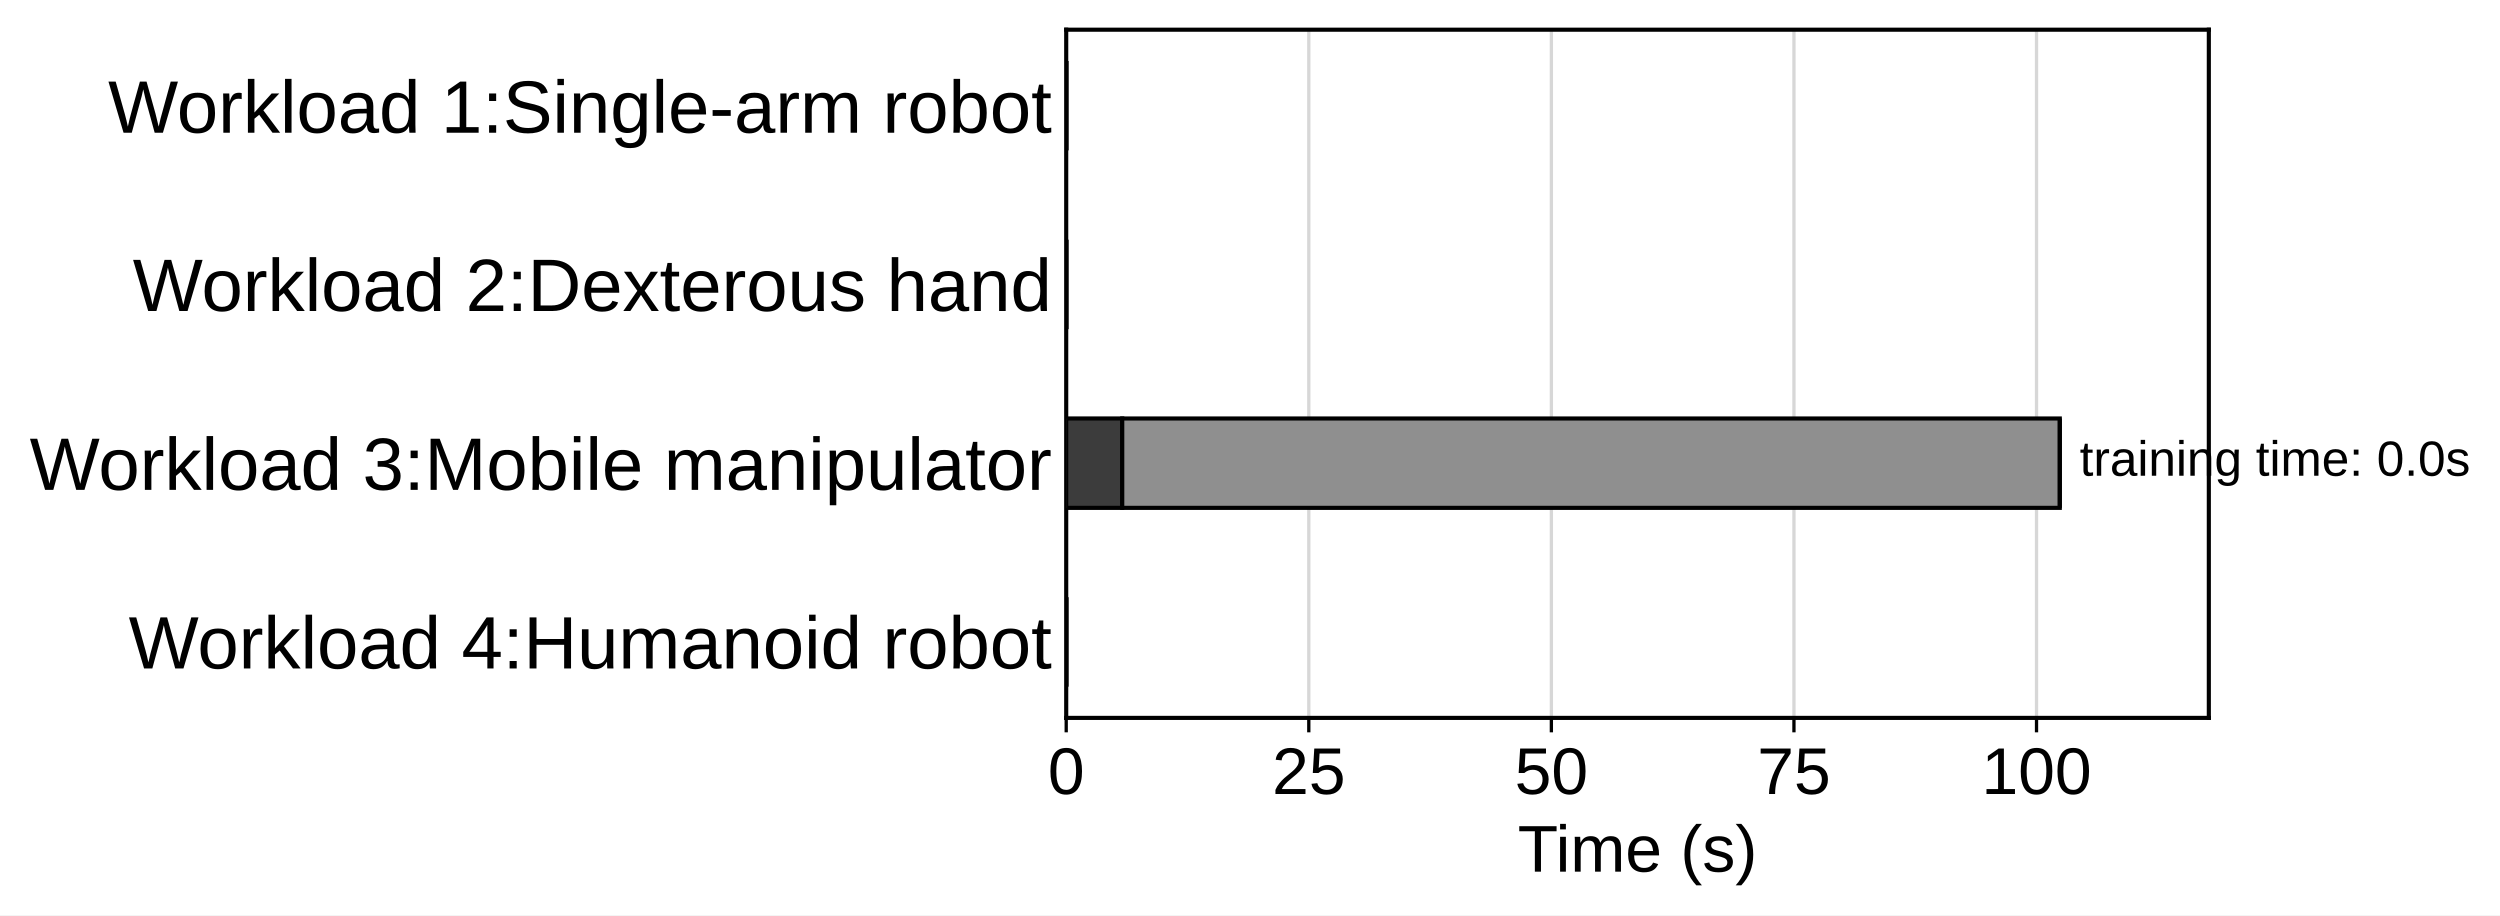
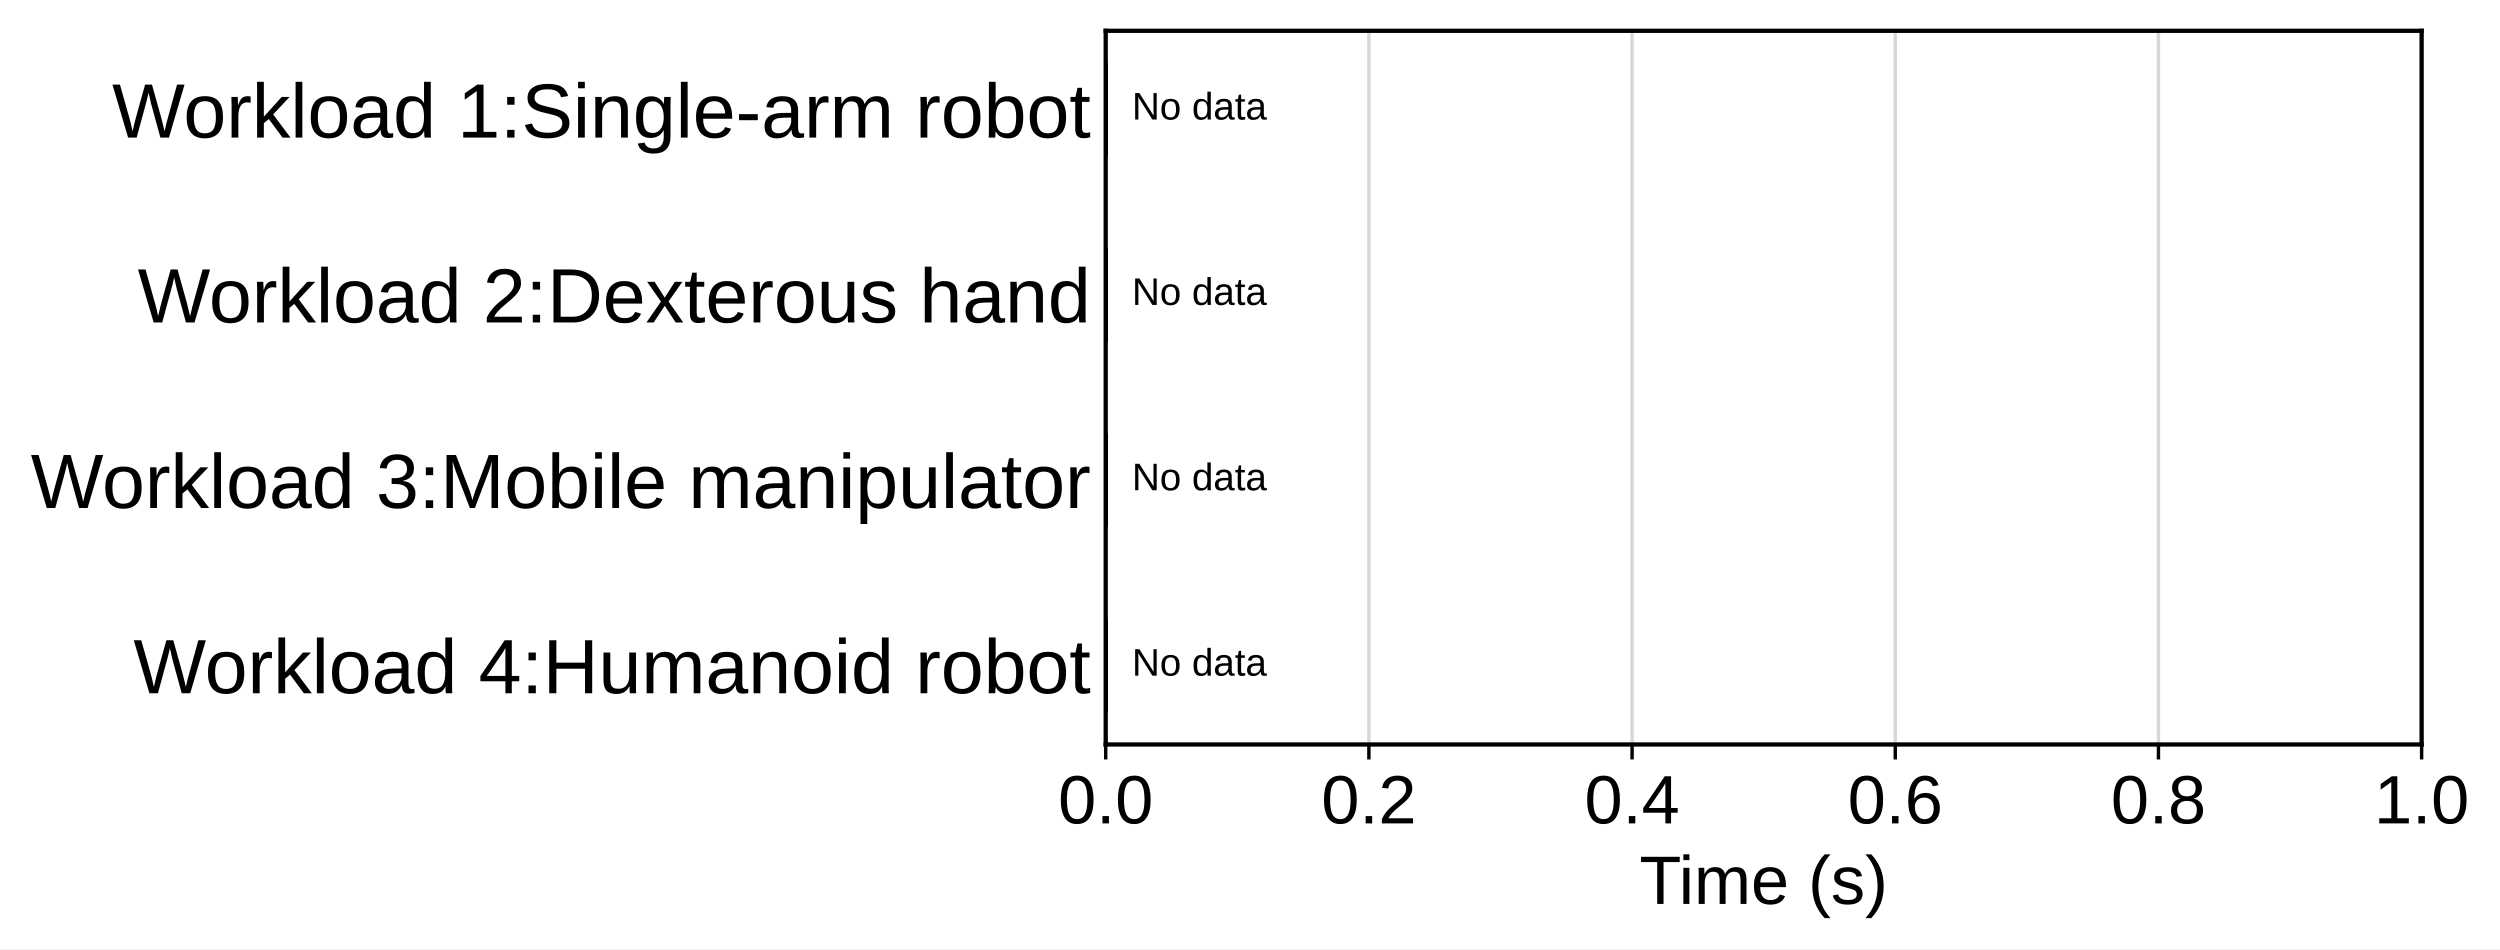
- <svg xmlns="http://www.w3.org/2000/svg" xmlns:xlink="http://www.w3.org/1999/xlink" width="606.08pt" height="221.887pt" viewBox="0 0 606.08 221.887" version="1.1">
+ <svg xmlns="http://www.w3.org/2000/svg" xmlns:xlink="http://www.w3.org/1999/xlink" width="584.434pt" height="221.887pt" viewBox="0 0 584.434 221.887" version="1.1">
  <defs>
    <style type="text/css">*{stroke-linejoin: round; stroke-linecap: butt}</style>
  </defs>
  <g id="figure_1">
    <g id="patch_1">
-       <path d="M 0 221.887  L 606.08 221.887  L 606.08 0  L 0 0  z " style="fill: #ffffff" />
+       <path d="M 0 221.887  L 584.434 221.887  L 584.434 0  L 0 0  z " style="fill: #ffffff" />
    </g>
    <g id="axes_1">
      <g id="patch_2">
-         <path d="M 258.484 174.04  L 535.49 174.04  L 535.49 7.2  L 258.484 7.2  z " style="fill: #ffffff" />
+         <path d="M 258.484 174.04  L 566.114 174.04  L 566.114 7.2  L 258.484 7.2  z " style="fill: #ffffff" />
      </g>
      <g id="matplotlib.axis_1">
        <g id="xtick_1">
          <g id="line2d_1">
-             <path d="M 258.484 174.04  L 258.484 7.2  " clip-path="url(#p8d3755148e)" style="fill: none; stroke: #b0b0b0; stroke-opacity: 0.5; stroke-width: 0.8; stroke-linecap: square" />
+             <path d="M 258.484 174.04  L 258.484 7.2  " clip-path="url(#pd778ce1d33)" style="fill: none; stroke: #b0b0b0; stroke-opacity: 0.5; stroke-width: 0.8; stroke-linecap: square" />
          </g>
          <g id="line2d_2">
            <defs>
-               <path id="m1e2eb9069b" d="M 0 0  L 0 3.5  " style="stroke: #000000; stroke-width: 0.8" />
+               <path id="mea7365d30a" d="M 0 0  L 0 3.5  " style="stroke: #000000; stroke-width: 0.8" />
            </defs>
            <g>
-               <use xlink:href="#m1e2eb9069b" x="258.484" y="174.04" style="stroke: #000000; stroke-width: 0.8" />
+               <use xlink:href="#mea7365d30a" x="258.484" y="174.04" style="stroke: #000000; stroke-width: 0.8" />
            </g>
          </g>
          <g id="text_1">
-             <text style="font-size: 16px; font-family: 'Arial', 'DejaVu Sans', sans-serif; text-anchor: middle" x="258.484" y="192.493" transform="rotate(-0 258.4841 192.4925)">0</text>
+             <text style="font-size: 16px; font-family: 'Arial', 'DejaVu Sans', sans-serif; text-anchor: middle" x="258.484" y="192.493" transform="rotate(-0 258.4841 192.4925)">0.0</text>
          </g>
        </g>
        <g id="xtick_2">
          <g id="line2d_3">
-             <path d="M 317.293 174.04  L 317.293 7.2  " clip-path="url(#p8d3755148e)" style="fill: none; stroke: #b0b0b0; stroke-opacity: 0.5; stroke-width: 0.8; stroke-linecap: square" />
+             <path d="M 320.01 174.04  L 320.01 7.2  " clip-path="url(#pd778ce1d33)" style="fill: none; stroke: #b0b0b0; stroke-opacity: 0.5; stroke-width: 0.8; stroke-linecap: square" />
          </g>
          <g id="line2d_4">
            <g>
-               <use xlink:href="#m1e2eb9069b" x="317.293" y="174.04" style="stroke: #000000; stroke-width: 0.8" />
+               <use xlink:href="#mea7365d30a" x="320.01" y="174.04" style="stroke: #000000; stroke-width: 0.8" />
            </g>
          </g>
          <g id="text_2">
-             <text style="font-size: 16px; font-family: 'Arial', 'DejaVu Sans', sans-serif; text-anchor: middle" x="317.293" y="192.493" transform="rotate(-0 317.2926 192.4925)">25</text>
+             <text style="font-size: 16px; font-family: 'Arial', 'DejaVu Sans', sans-serif; text-anchor: middle" x="320.01" y="192.493" transform="rotate(-0 320.0101 192.4925)">0.2</text>
          </g>
        </g>
        <g id="xtick_3">
          <g id="line2d_5">
-             <path d="M 376.101 174.04  L 376.101 7.2  " clip-path="url(#p8d3755148e)" style="fill: none; stroke: #b0b0b0; stroke-opacity: 0.5; stroke-width: 0.8; stroke-linecap: square" />
+             <path d="M 381.536 174.04  L 381.536 7.2  " clip-path="url(#pd778ce1d33)" style="fill: none; stroke: #b0b0b0; stroke-opacity: 0.5; stroke-width: 0.8; stroke-linecap: square" />
          </g>
          <g id="line2d_6">
            <g>
-               <use xlink:href="#m1e2eb9069b" x="376.101" y="174.04" style="stroke: #000000; stroke-width: 0.8" />
+               <use xlink:href="#mea7365d30a" x="381.536" y="174.04" style="stroke: #000000; stroke-width: 0.8" />
            </g>
          </g>
          <g id="text_3">
-             <text style="font-size: 16px; font-family: 'Arial', 'DejaVu Sans', sans-serif; text-anchor: middle" x="376.101" y="192.493" transform="rotate(-0 376.1011 192.4925)">50</text>
+             <text style="font-size: 16px; font-family: 'Arial', 'DejaVu Sans', sans-serif; text-anchor: middle" x="381.536" y="192.493" transform="rotate(-0 381.5361 192.4925)">0.4</text>
          </g>
        </g>
        <g id="xtick_4">
          <g id="line2d_7">
-             <path d="M 434.91 174.04  L 434.91 7.2  " clip-path="url(#p8d3755148e)" style="fill: none; stroke: #b0b0b0; stroke-opacity: 0.5; stroke-width: 0.8; stroke-linecap: square" />
+             <path d="M 443.062 174.04  L 443.062 7.2  " clip-path="url(#pd778ce1d33)" style="fill: none; stroke: #b0b0b0; stroke-opacity: 0.5; stroke-width: 0.8; stroke-linecap: square" />
          </g>
          <g id="line2d_8">
            <g>
-               <use xlink:href="#m1e2eb9069b" x="434.91" y="174.04" style="stroke: #000000; stroke-width: 0.8" />
+               <use xlink:href="#mea7365d30a" x="443.062" y="174.04" style="stroke: #000000; stroke-width: 0.8" />
            </g>
          </g>
          <g id="text_4">
-             <text style="font-size: 16px; font-family: 'Arial', 'DejaVu Sans', sans-serif; text-anchor: middle" x="434.91" y="192.493" transform="rotate(-0 434.9096 192.4925)">75</text>
+             <text style="font-size: 16px; font-family: 'Arial', 'DejaVu Sans', sans-serif; text-anchor: middle" x="443.062" y="192.493" transform="rotate(-0 443.0621 192.4925)">0.6</text>
          </g>
        </g>
        <g id="xtick_5">
          <g id="line2d_9">
-             <path d="M 493.718 174.04  L 493.718 7.2  " clip-path="url(#p8d3755148e)" style="fill: none; stroke: #b0b0b0; stroke-opacity: 0.5; stroke-width: 0.8; stroke-linecap: square" />
+             <path d="M 504.588 174.04  L 504.588 7.2  " clip-path="url(#pd778ce1d33)" style="fill: none; stroke: #b0b0b0; stroke-opacity: 0.5; stroke-width: 0.8; stroke-linecap: square" />
          </g>
          <g id="line2d_10">
            <g>
-               <use xlink:href="#m1e2eb9069b" x="493.718" y="174.04" style="stroke: #000000; stroke-width: 0.8" />
+               <use xlink:href="#mea7365d30a" x="504.588" y="174.04" style="stroke: #000000; stroke-width: 0.8" />
            </g>
          </g>
          <g id="text_5">
-             <text style="font-size: 16px; font-family: 'Arial', 'DejaVu Sans', sans-serif; text-anchor: middle" x="493.718" y="192.493" transform="rotate(-0 493.7182 192.4925)">100</text>
+             <text style="font-size: 16px; font-family: 'Arial', 'DejaVu Sans', sans-serif; text-anchor: middle" x="504.588" y="192.493" transform="rotate(-0 504.5881 192.4925)">0.8</text>
          </g>
        </g>
-         <g id="text_6">
-           <text style="font-size: 16px; font-family: 'Arial', 'DejaVu Sans', sans-serif; text-anchor: middle" x="396.987" y="211.32" transform="rotate(-0 396.9869 211.32)">Time (s)</text>
+         <g id="xtick_6">
+           <g id="line2d_11">
+             <path d="M 566.114 174.04  L 566.114 7.2  " clip-path="url(#pd778ce1d33)" style="fill: none; stroke: #b0b0b0; stroke-opacity: 0.5; stroke-width: 0.8; stroke-linecap: square" />
+           </g>
+           <g id="line2d_12">
+             <g>
+               <use xlink:href="#mea7365d30a" x="566.114" y="174.04" style="stroke: #000000; stroke-width: 0.8" />
+             </g>
+           </g>
+           <g id="text_6">
+             <text style="font-size: 16px; font-family: 'Arial', 'DejaVu Sans', sans-serif; text-anchor: middle" x="566.114" y="192.493" transform="rotate(-0 566.1141 192.4925)">1.0</text>
+           </g>
+         </g>
+         <g id="text_7">
+           <text style="font-size: 16px; font-family: 'Arial', 'DejaVu Sans', sans-serif; text-anchor: middle" x="412.299" y="211.32" transform="rotate(-0 412.2991 211.32)">Time (s)</text>
        </g>
      </g>
      <g id="matplotlib.axis_2">
        <g id="ytick_1">
-           <g id="line2d_11" />
-           <g id="text_7">
+           <g id="line2d_13" />
+           <g id="text_8">
            <text style="font-size: 18px; font-family: 'Arial', 'DejaVu Sans', sans-serif; text-anchor: end" x="254.984" y="32.169" transform="rotate(-0 254.9841 32.16912)">Workload 1:Single-arm robot</text>
          </g>
        </g>
        <g id="ytick_2">
-           <g id="line2d_12" />
-           <g id="text_8">
+           <g id="line2d_14" />
+           <g id="text_9">
            <text style="font-size: 18px; font-family: 'Arial', 'DejaVu Sans', sans-serif; text-anchor: end" x="254.984" y="75.394" transform="rotate(-0 254.9841 75.3945)">Workload 2:Dexterous hand</text>
          </g>
        </g>
        <g id="ytick_3">
-           <g id="line2d_13" />
-           <g id="text_9">
+           <g id="line2d_15" />
+           <g id="text_10">
            <text style="font-size: 18px; font-family: 'Arial', 'DejaVu Sans', sans-serif; text-anchor: end" x="254.984" y="118.756" transform="rotate(-0 254.9841 118.7563)">Workload 3:Mobile manipulator</text>
          </g>
        </g>
        <g id="ytick_4">
-           <g id="line2d_14" />
-           <g id="text_10">
+           <g id="line2d_16" />
+           <g id="text_11">
            <text style="font-size: 18px; font-family: 'Arial', 'DejaVu Sans', sans-serif; text-anchor: end" x="254.984" y="162.065" transform="rotate(-0 254.9841 162.0646)">Workload 4:Humanoid robot</text>
          </g>
        </g>
      </g>
      <g id="patch_3">
        <path d="M 258.484 174.04  L 258.484 7.2  " style="fill: none; stroke: #000000; stroke-linejoin: miter; stroke-linecap: square" />
      </g>
      <g id="patch_4">
-         <path d="M 535.49 174.04  L 535.49 7.2  " style="fill: none; stroke: #000000; stroke-linejoin: miter; stroke-linecap: square" />
+         <path d="M 566.114 174.04  L 566.114 7.2  " style="fill: none; stroke: #000000; stroke-linejoin: miter; stroke-linecap: square" />
      </g>
      <g id="patch_5">
-         <path d="M 258.484 174.04  L 535.49 174.04  " style="fill: none; stroke: #000000; stroke-linejoin: miter; stroke-linecap: square" />
+         <path d="M 258.484 174.04  L 566.114 174.04  " style="fill: none; stroke: #000000; stroke-linejoin: miter; stroke-linecap: square" />
      </g>
      <g id="patch_6">
-         <path d="M 258.484 7.2  L 535.49 7.2  " style="fill: none; stroke: #000000; stroke-linejoin: miter; stroke-linecap: square" />
+         <path d="M 258.484 7.2  L 566.114 7.2  " style="fill: none; stroke: #000000; stroke-linejoin: miter; stroke-linecap: square" />
      </g>
-       <g id="text_11">
-         <text style="font-size: 12px; font-family: 'Arial', 'DejaVu Sans', sans-serif; text-anchor: start" x="504.176" y="115.337" transform="rotate(-0 504.1761 115.3372)">training time: 0.0s</text>
+       <g id="text_12">
+         <text style="font-size: 9px; font-family: 'Arial', 'DejaVu Sans', sans-serif; text-anchor: start" x="264.637" y="27.944" transform="rotate(-0 264.6367 27.94404)">No data</text>
+       </g>
+       <g id="text_13">
+         <text style="font-size: 9px; font-family: 'Arial', 'DejaVu Sans', sans-serif; text-anchor: start" x="264.637" y="71.279" transform="rotate(-0 264.6367 71.27911)">No data</text>
+       </g>
+       <g id="text_14">
+         <text style="font-size: 9px; font-family: 'Arial', 'DejaVu Sans', sans-serif; text-anchor: start" x="264.637" y="114.614" transform="rotate(-0 264.6367 114.6142)">No data</text>
+       </g>
+       <g id="text_15">
+         <text style="font-size: 9px; font-family: 'Arial', 'DejaVu Sans', sans-serif; text-anchor: start" x="264.637" y="157.949" transform="rotate(-0 264.6367 157.9492)">No data</text>
      </g>
      <g id="patch_7">
-         <path d="M 258.484 14.784  L 258.484 14.784  L 258.484 36.451  L 258.484 36.451  z " clip-path="url(#p8d3755148e)" style="fill: #3c3c3c; stroke: #000000; stroke-linejoin: miter" />
+         <path d="M 258.484 14.784  L 258.484 14.784  L 258.484 36.451  L 258.484 36.451  z " clip-path="url(#pd778ce1d33)" style="fill: #3c3c3c; stroke: #000000; stroke-linejoin: miter" />
      </g>
      <g id="patch_8">
-         <path d="M 258.484 58.119  L 258.484 58.119  L 258.484 79.786  L 258.484 79.786  z " clip-path="url(#p8d3755148e)" style="fill: #3c3c3c; stroke: #000000; stroke-linejoin: miter" />
+         <path d="M 258.484 58.119  L 258.484 58.119  L 258.484 79.786  L 258.484 79.786  z " clip-path="url(#pd778ce1d33)" style="fill: #3c3c3c; stroke: #000000; stroke-linejoin: miter" />
      </g>
      <g id="patch_9">
-         <path d="M 258.484 101.454  L 272.067 101.454  L 272.067 123.121  L 258.484 123.121  z " clip-path="url(#p8d3755148e)" style="fill: #3c3c3c; stroke: #000000; stroke-linejoin: miter" />
+         <path d="M 258.484 101.454  L 258.484 101.454  L 258.484 123.121  L 258.484 123.121  z " clip-path="url(#pd778ce1d33)" style="fill: #3c3c3c; stroke: #000000; stroke-linejoin: miter" />
      </g>
      <g id="patch_10">
-         <path d="M 258.484 144.789  L 258.484 144.789  L 258.484 166.456  L 258.484 166.456  z " clip-path="url(#p8d3755148e)" style="fill: #3c3c3c; stroke: #000000; stroke-linejoin: miter" />
+         <path d="M 258.484 144.789  L 258.484 144.789  L 258.484 166.456  L 258.484 166.456  z " clip-path="url(#pd778ce1d33)" style="fill: #3c3c3c; stroke: #000000; stroke-linejoin: miter" />
      </g>
      <g id="patch_11">
-         <path d="M 258.484 14.784  L 258.484 14.784  L 258.484 36.451  L 258.484 36.451  z " clip-path="url(#p8d3755148e)" style="fill: #8f8f8f; stroke: #000000; stroke-linejoin: miter" />
+         <path d="M 258.484 14.784  L 258.484 14.784  L 258.484 36.451  L 258.484 36.451  z " clip-path="url(#pd778ce1d33)" style="fill: #8f8f8f; stroke: #000000; stroke-linejoin: miter" />
      </g>
      <g id="patch_12">
-         <path d="M 258.484 58.119  L 258.484 58.119  L 258.484 79.786  L 258.484 79.786  z " clip-path="url(#p8d3755148e)" style="fill: #8f8f8f; stroke: #000000; stroke-linejoin: miter" />
+         <path d="M 258.484 58.119  L 258.484 58.119  L 258.484 79.786  L 258.484 79.786  z " clip-path="url(#pd778ce1d33)" style="fill: #8f8f8f; stroke: #000000; stroke-linejoin: miter" />
      </g>
      <g id="patch_13">
-         <path d="M 272.067 101.454  L 499.359 101.454  L 499.359 123.121  L 272.067 123.121  z " clip-path="url(#p8d3755148e)" style="fill: #8f8f8f; stroke: #000000; stroke-linejoin: miter" />
+         <path d="M 258.484 101.454  L 258.484 101.454  L 258.484 123.121  L 258.484 123.121  z " clip-path="url(#pd778ce1d33)" style="fill: #8f8f8f; stroke: #000000; stroke-linejoin: miter" />
      </g>
      <g id="patch_14">
-         <path d="M 258.484 144.789  L 258.484 144.789  L 258.484 166.456  L 258.484 166.456  z " clip-path="url(#p8d3755148e)" style="fill: #8f8f8f; stroke: #000000; stroke-linejoin: miter" />
+         <path d="M 258.484 144.789  L 258.484 144.789  L 258.484 166.456  L 258.484 166.456  z " clip-path="url(#pd778ce1d33)" style="fill: #8f8f8f; stroke: #000000; stroke-linejoin: miter" />
      </g>
      <g id="patch_15">
-         <path d="M 258.484 14.784  L 258.484 14.784  L 258.484 36.451  L 258.484 36.451  z " clip-path="url(#p8d3755148e)" style="fill: url(#h3aa730221a); stroke: #000000; stroke-linejoin: miter" />
+         <path d="M 258.484 14.784  L 258.484 14.784  L 258.484 36.451  L 258.484 36.451  z " clip-path="url(#pd778ce1d33)" style="fill: url(#h0da2228242); stroke: #000000; stroke-linejoin: miter" />
      </g>
      <g id="patch_16">
-         <path d="M 258.484 58.119  L 258.484 58.119  L 258.484 79.786  L 258.484 79.786  z " clip-path="url(#p8d3755148e)" style="fill: url(#h3aa730221a); stroke: #000000; stroke-linejoin: miter" />
+         <path d="M 258.484 58.119  L 258.484 58.119  L 258.484 79.786  L 258.484 79.786  z " clip-path="url(#pd778ce1d33)" style="fill: url(#h0da2228242); stroke: #000000; stroke-linejoin: miter" />
      </g>
      <g id="patch_17">
-         <path d="M 499.359 101.454  L 499.359 101.454  L 499.359 123.121  L 499.359 123.121  z " clip-path="url(#p8d3755148e)" style="fill: url(#h3aa730221a); stroke: #000000; stroke-linejoin: miter" />
+         <path d="M 258.484 101.454  L 258.484 101.454  L 258.484 123.121  L 258.484 123.121  z " clip-path="url(#pd778ce1d33)" style="fill: url(#h0da2228242); stroke: #000000; stroke-linejoin: miter" />
      </g>
      <g id="patch_18">
-         <path d="M 258.484 144.789  L 258.484 144.789  L 258.484 166.456  L 258.484 166.456  z " clip-path="url(#p8d3755148e)" style="fill: url(#h3aa730221a); stroke: #000000; stroke-linejoin: miter" />
+         <path d="M 258.484 144.789  L 258.484 144.789  L 258.484 166.456  L 258.484 166.456  z " clip-path="url(#pd778ce1d33)" style="fill: url(#h0da2228242); stroke: #000000; stroke-linejoin: miter" />
      </g>
    </g>
  </g>
  <defs>
-     <clipPath id="p8d3755148e">
-       <rect x="258.484" y="7.2" width="277.006" height="166.84" />
+     <clipPath id="pd778ce1d33">
+       <rect x="258.484" y="7.2" width="307.63" height="166.84" />
    </clipPath>
  </defs>
  <defs>
-     <pattern id="h3aa730221a" patternUnits="userSpaceOnUse" x="0" y="0" width="72" height="72">
+     <pattern id="h0da2228242" patternUnits="userSpaceOnUse" x="0" y="0" width="72" height="72">
      <rect x="0" y="0" width="73" height="73" fill="#d6d6d6" />
      <path d="M -36 36  L 36 -36  M -24 48  L 48 -24  M -12 60  L 60 -12  M 0 72  L 72 0  M 12 84  L 84 12  M 24 96  L 96 24  M 36 108  L 108 36  " style="fill: #000000; stroke: #000000; stroke-width: 1.0; stroke-linecap: butt; stroke-linejoin: miter" />
    </pattern>
  </defs>
</svg>
